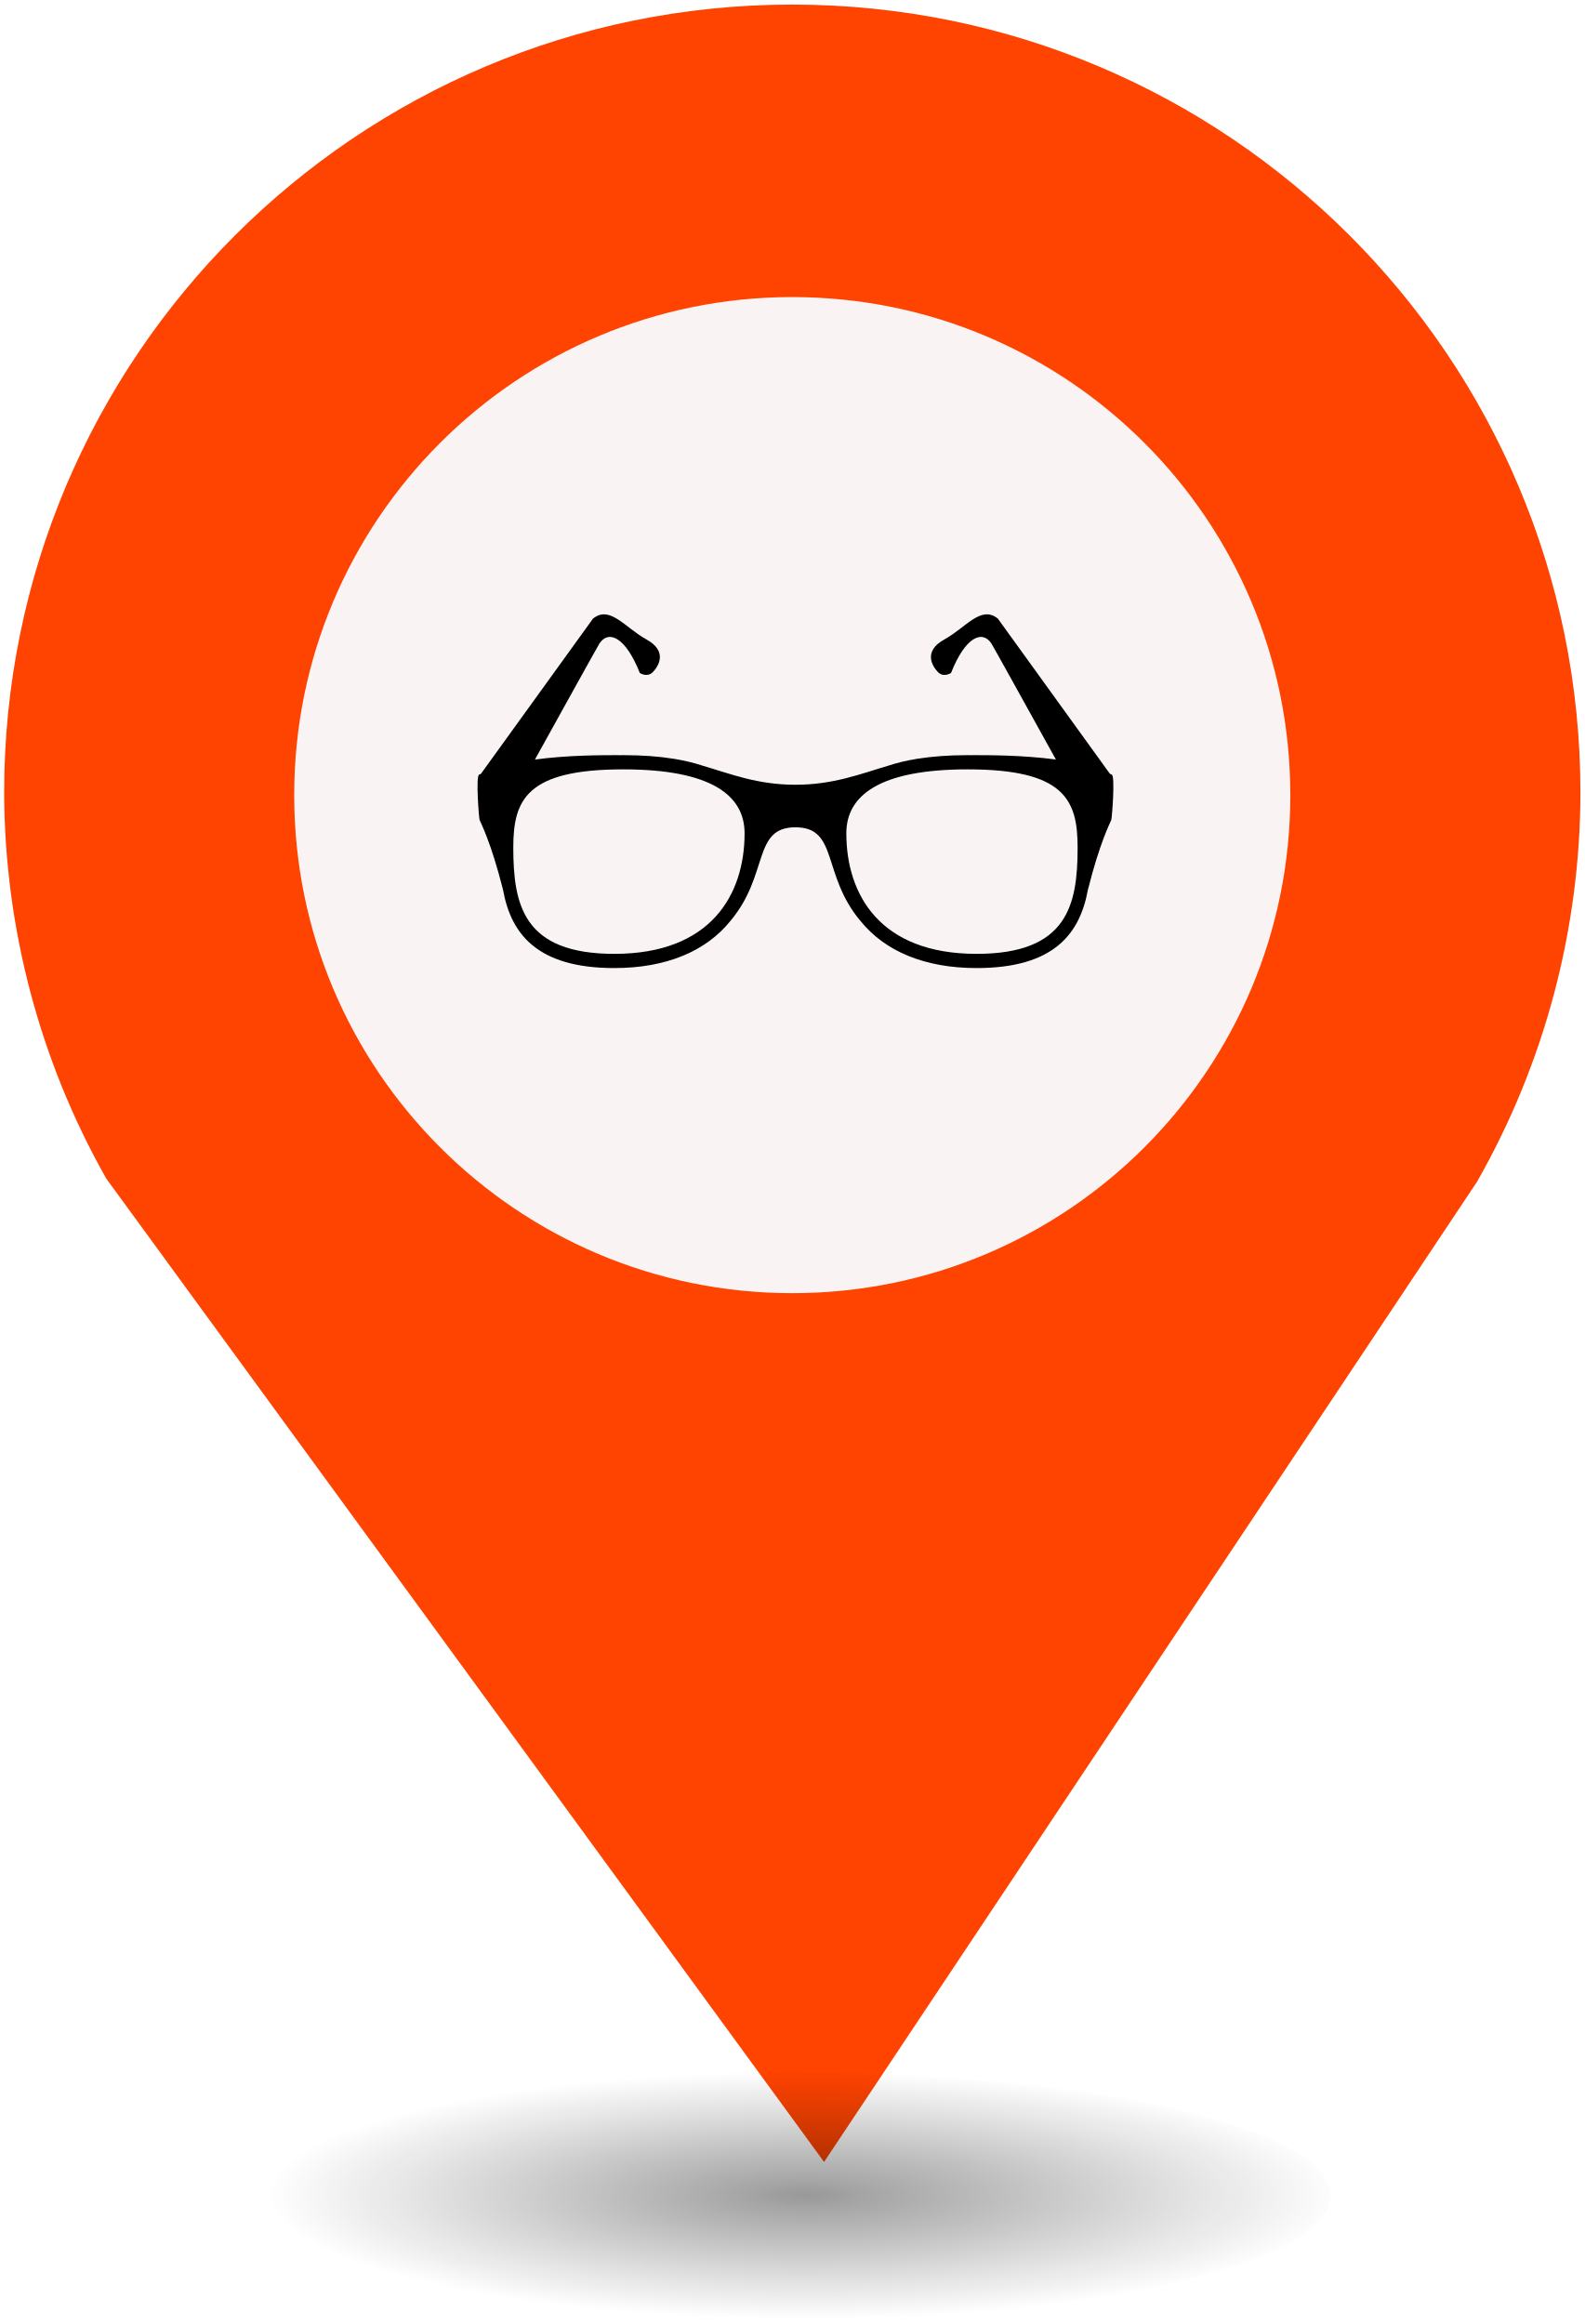
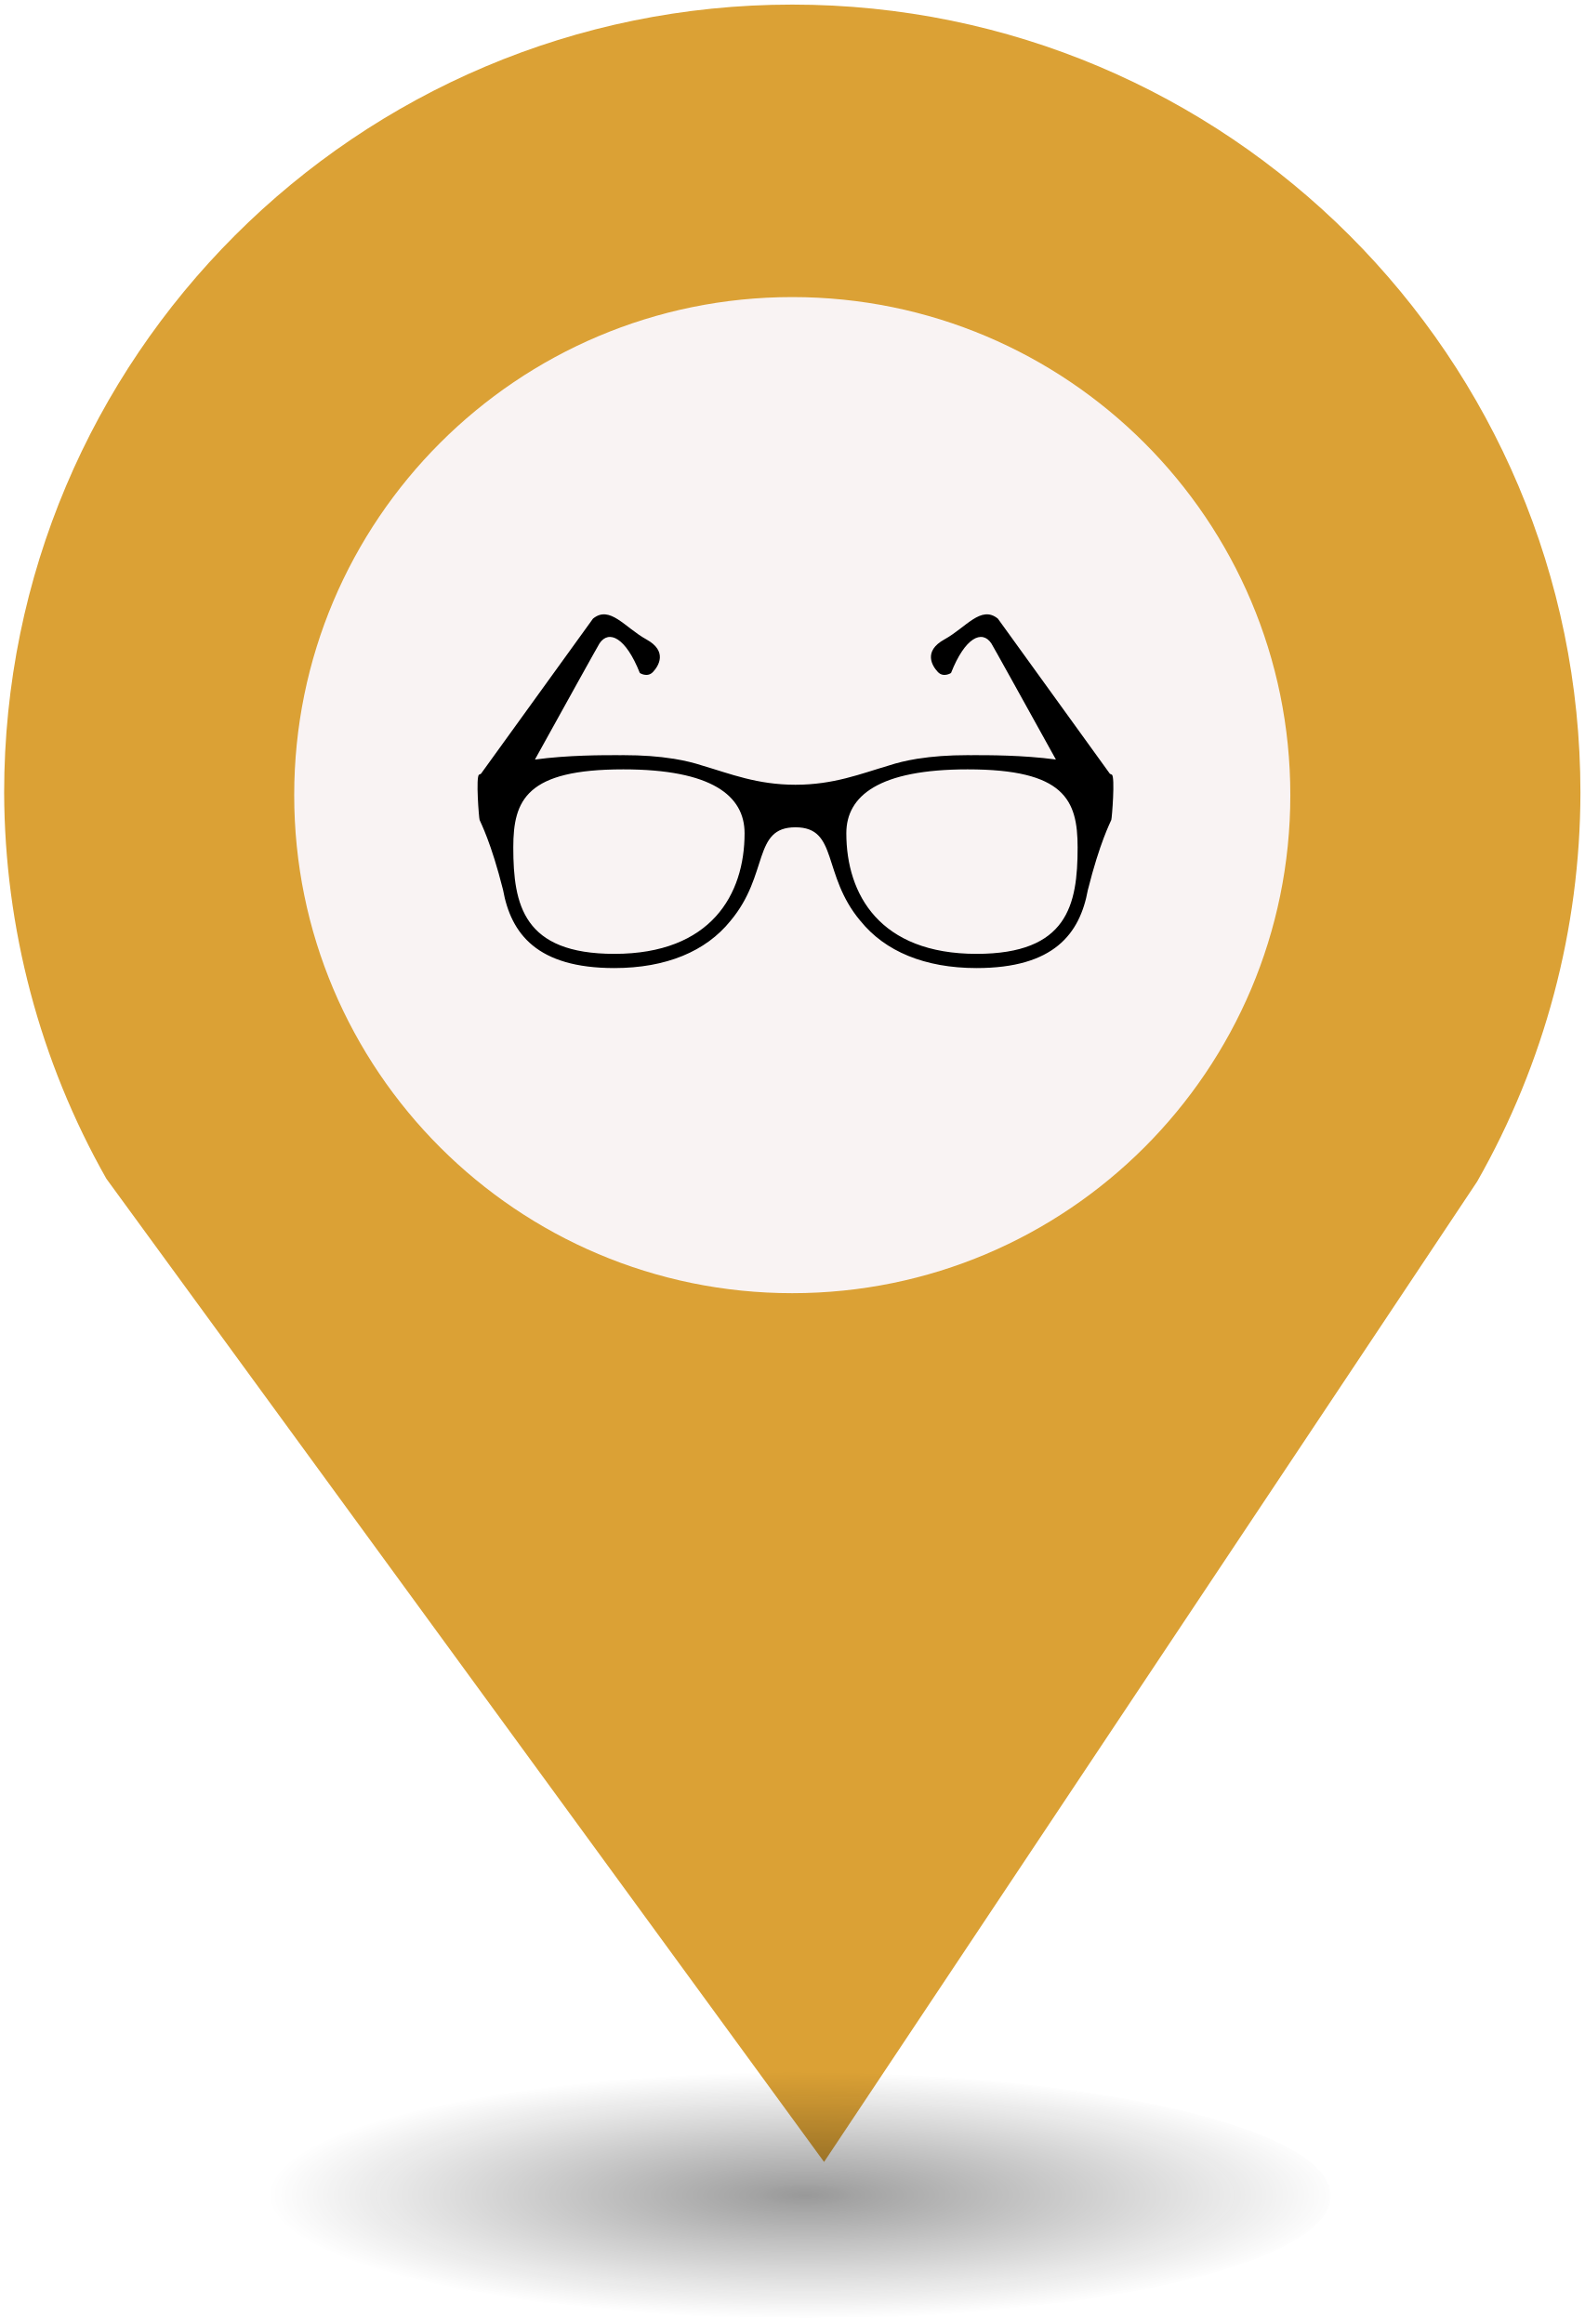
<svg xmlns="http://www.w3.org/2000/svg" height="44px" width="30px" version="1.1" viewBox="0 0 29.989 43.988" id="svg16">
  <defs id="defs7">
    <radialGradient id="a" gradientUnits="userSpaceOnUse" cy="127.6" cx="-42.75" gradientTransform="matrix(4.274964,0,0,0.98163,197.9983,-82.0888)" r="2.384">
      <stop stop-color="#010101" offset="0" id="stop2" />
      <stop stop-opacity="0" stop-color="#090909" offset="1" id="stop4" />
    </radialGradient>
  </defs>
  <g id="g26" transform="translate(-2.0760358e-7,-1.618116)">
-     <path style="fill:#FF4300;stroke-width:4.275" id="path9" d="m 14.994,1.705 c -8.239,0 -14.917,6.678 -14.917,14.917 0.009,2.562 0.673,5.079 1.935,7.307 L 15.596,42.539 27.956,23.984 c 1.278,-2.244 1.952,-4.78 1.956,-7.362 C 29.911,8.383 23.233,1.705 14.994,1.705 Z" />
+     <path style="fill:#dba135;stroke-width:4.275" id="path9" d="m 14.994,1.705 c -8.239,0 -14.917,6.678 -14.917,14.917 0.009,2.562 0.673,5.079 1.935,7.307 L 15.596,42.539 27.956,23.984 c 1.278,-2.244 1.952,-4.78 1.956,-7.362 C 29.911,8.383 23.233,1.705 14.994,1.705 Z" />
    <circle style="fill:#f9f3f3;stroke-width:4.275" id="circle11" r="9.427" cx="14.994" cy="16.668" />
    <ellipse style="opacity:0.4;fill:url(#a);stroke-width:4.275" id="ellipse13" cx="14.994" cy="43.18" ry="2.339" rx="10.193" />
    <rect style="fill:none;stroke-width:4.275" x="8.259" y="9.828" width="13.472" height="13.369" ry="0" rx="0" id="replace" />
    <svg version="1.1" x="8.5" y="10" viewBox="0 0 86 87.437" enable-background="new 0 0 100 100" xml:space="preserve" id="svg2" width="13" height="13">
      <defs id="defs28" />
      <g id="g3217" transform="translate(-1223.026,7591.783)">
        <g id="g3355" transform="translate(0.5259675,-1.51338)">
          <g id="g3394" transform="translate(-1.304037,6.106822)">
            <g id="g3432" transform="translate(1.32436,-7.06854)">
              <g id="g3490" transform="translate(14.50543,16.20117)">
                <g id="g3544" transform="translate(1.783222,7.907062)">
                  <g id="g3595" transform="translate(9.526484,-0.4690141)">
                    <g id="g3646" transform="translate(-52.35165,-3.588063)">
                      <g id="g3767" transform="translate(6.004856,8.755277)">
                        <g id="g4075" transform="translate(0.5523902,0.07303033)">
                          <g id="g4264" transform="translate(3.088074,-2.637774)">
                            <g id="g4355" transform="translate(8.460199,5.328404)">
                              <g id="g4421" transform="translate(-6.525508,7.085877)">
                                <g id="g4462" transform="translate(25.51802,13.53117)">
                                  <g id="g4500" transform="translate(80.26127,-61.02332)">
                                    <g id="g5344" transform="translate(-17.61483,53.92915)">
                                      <g id="g5294" display="none" style="display:none">
                                        <rect id="rect5296" height="196" width="394.5" display="inline" y="-80.755" x="-43.5" style="fill:#000000;display:inline" />
                                      </g>
                                      <g id="g5316" display="none" style="display:none">
                                        <g id="g5318" display="inline" style="display:inline">
                                          <path id="path5320" d="M 1.581,10.718 H 30.418 L 16,1.051 1.581,10.718 z M 17.592,6.594 c 0,0.879 -0.713,1.592 -1.592,1.592 -0.879,0 -1.592,-0.713 -1.592,-1.592 0,-0.879 0.713,-1.592 1.592,-1.592 0.879,0 1.592,0.712 1.592,1.592 z" />
                                          <rect id="rect5322" height="3.021" width="31" y="28.03" x="0.5" />
                                          <rect id="rect5324" height="11.875" width="3.021" y="13.363" x="3.667" />
                                          <rect id="rect5326" height="11.875" width="3.021" y="13.363" x="8.349" />
                                          <rect id="rect5328" height="11.875" width="3.021" y="13.363" x="20.63" />
                                          <rect id="rect5330" height="11.875" width="3.021" y="13.363" x="25.312" />
                                        </g>
                                        <path id="path5332" d="m 19.055,22.809 c -0.386,0.262 -1.035,0.524 -1.857,0.524 -1.01,0 -1.907,-0.386 -2.53,-1.11 -0.474,-0.524 -0.785,-1.246 -0.897,-2.144 h -0.773 v -0.611 h 0.711 c 0,-0.062 0,-0.125 0,-0.187 0,-0.2 0.012,-0.387 0.025,-0.561 h -0.735 v -0.624 h 0.823 c 0.15,-0.872 0.524,-1.595 1.022,-2.106 0.636,-0.66 1.446,-1.035 2.468,-1.035 0.735,0 1.309,0.212 1.658,0.399 l -0.249,0.822 c -0.312,-0.187 -0.835,-0.349 -1.396,-0.349 -0.673,0 -1.221,0.237 -1.645,0.685 -0.374,0.361 -0.623,0.922 -0.748,1.583 h 3.478 v 0.624 h -3.59 c -0.013,0.162 -0.025,0.349 -0.025,0.523 0,0.075 0,0.137 0,0.225 h 3.615 v 0.611 h -3.53 c 0.1,0.723 0.349,1.259 0.685,1.633 0.461,0.486 1.085,0.723 1.757,0.723 0.661,0 1.234,-0.249 1.521,-0.411 l 0.212,0.786 z" display="inline" style="display:inline" />
                                      </g>
                                      <g id="g5453" transform="translate(-52.62536,-10.75091)">
                                        <g id="g5403" display="none" style="display:none">
                                          <rect id="rect5405" height="196" width="394.5" display="inline" y="-80.755" x="-43.5" style="fill:#000000;display:inline" />
                                        </g>
                                        <g id="g5425" display="none" style="display:none">
                                          <g id="g5427" display="inline" style="display:inline">
                                            <path id="path5429" d="M 1.581,10.718 H 30.418 L 16,1.051 1.581,10.718 z M 17.592,6.594 c 0,0.879 -0.713,1.592 -1.592,1.592 -0.879,0 -1.592,-0.713 -1.592,-1.592 0,-0.879 0.713,-1.592 1.592,-1.592 0.879,0 1.592,0.712 1.592,1.592 z" />
                                            <rect id="rect5431" height="3.021" width="31" y="28.03" x="0.5" />
                                            <rect id="rect5433" height="11.875" width="3.021" y="13.363" x="3.667" />
                                            <rect id="rect5435" height="11.875" width="3.021" y="13.363" x="8.349" />
                                            <rect id="rect5437" height="11.875" width="3.021" y="13.363" x="20.63" />
                                            <rect id="rect5439" height="11.875" width="3.021" y="13.363" x="25.312" />
                                          </g>
                                          <path id="path5441" d="m 19.055,22.809 c -0.386,0.262 -1.035,0.524 -1.857,0.524 -1.01,0 -1.907,-0.386 -2.53,-1.11 -0.474,-0.524 -0.785,-1.246 -0.897,-2.144 h -0.773 v -0.611 h 0.711 c 0,-0.062 0,-0.125 0,-0.187 0,-0.2 0.012,-0.387 0.025,-0.561 h -0.735 v -0.624 h 0.823 c 0.15,-0.872 0.524,-1.595 1.022,-2.106 0.636,-0.66 1.446,-1.035 2.468,-1.035 0.735,0 1.309,0.212 1.658,0.399 l -0.249,0.822 c -0.312,-0.187 -0.835,-0.349 -1.396,-0.349 -0.673,0 -1.221,0.237 -1.645,0.685 -0.374,0.361 -0.623,0.922 -0.748,1.583 h 3.478 v 0.624 h -3.59 c -0.013,0.162 -0.025,0.349 -0.025,0.523 0,0.075 0,0.137 0,0.225 h 3.615 v 0.611 h -3.53 c 0.1,0.723 0.349,1.259 0.685,1.633 0.461,0.486 1.085,0.723 1.757,0.723 0.661,0 1.234,-0.249 1.521,-0.411 l 0.212,0.786 z" display="inline" style="display:inline" />
                                        </g>
                                        <g id="g5911" transform="translate(34.80392,-34.73152)">
                                          <g id="g5969" transform="translate(-76.82085,20.4639)">
                                            <g id="g6024" transform="translate(-1.526915,1.600489)">
                                              <g id="g6071" transform="translate(7.388684,1.035171)">
                                                <g id="g6187" transform="translate(-0.7100005,-4.632286)">
                                                  <g id="g6263" transform="translate(-0.667373,-5.348818)">
                                                    <g id="g6319" transform="translate(0.7972047,3.564749)">
                                                      <g id="g6384" transform="translate(-9.1472,2.261335)">
                                                        <g id="g6488" transform="translate(-2.034812,-3.404266)">
                                                          <g id="g6516" transform="translate(-0.6383233,-2.329404)">
                                                            <g id="g6769" transform="translate(1565.779,-3801.849)">
                                                              <g id="g6910" transform="translate(-308.0951,-3790.949)">
                                                                <g id="g6983" transform="translate(-14.23112,-15.61185)">
                                                                  <g transform="matrix(0.8094152,0,0,0.8526796,9.894359,7.994612)" style="fill-rule:evenodd" id="g11106">
                                                                    <path id="path11108" d="m 25.523,32.351 c 0,0 1.177,0.739 2.065,-0.147 0.884,-0.886 2.357,-3.099 -1.033,-4.866 -3.388,-1.772 -5.746,-5.16 -8.399,-3.099 L 0.534,47.403 c -0.097,0.046 -0.204,0.083 -0.296,0.13 -0.533,0.269 -0.02,6.508 0.086,6.756 0.168,0.417 1.806,3.34 3.685,10.43 1.255,6.59 5.363,11.687 17.504,11.687 8.152,0 14.408,-2.504 18.253,-7.03 0.015,-0.019 0.026,-0.029 0.039,-0.046 6.071,-6.887 3.427,-13.94 10.195,-13.94 6.77,0 4.118,7.054 10.186,13.94 0.02,0.017 0.038,0.027 0.047,0.046 3.842,4.526 10.1,7.03 18.251,7.03 12.144,0 16.25,-5.097 17.51,-11.687 h 0.004 c 1.872,-7.09 3.51,-10.013 3.678,-10.43 0.102,-0.248 0.622,-6.487 0.088,-6.756 -0.101,-0.046 -0.209,-0.084 -0.309,-0.134 L 81.838,24.239 c -2.656,-2.062 -5.012,1.327 -8.406,3.099 -3.389,1.768 -1.917,3.98 -1.032,4.866 0.883,0.886 2.067,0.147 2.067,0.147 2.21,-5.308 4.866,-6.49 6.338,-4.424 0.208,0.29 5.669,9.643 10.159,17.345 -5.238,-0.67 -10.694,-0.653 -13.096,-0.653 -0.027,0 -0.047,0.004 -0.072,0.008 -0.239,-0.004 -0.474,-0.008 -0.715,-0.008 -2.996,0 -5.579,0.191 -7.816,0.527 -0.025,0 -0.047,0 -0.067,0.004 -0.057,0.004 -0.111,0.019 -0.159,0.028 -1.643,0.256 -3.087,0.594 -4.358,0.99 -4.435,1.235 -8.662,2.87 -14.679,2.87 -6.021,0 -10.245,-1.635 -14.675,-2.87 -1.274,-0.396 -2.726,-0.734 -4.354,-0.99 -0.061,-0.009 -0.109,-0.017 -0.163,-0.028 -0.027,-0.004 -0.047,-0.004 -0.074,-0.004 -2.229,-0.342 -4.813,-0.527 -7.808,-0.527 -0.247,0 -0.479,0.004 -0.72,0.008 -0.027,-0.004 -0.049,-0.008 -0.073,-0.008 -2.402,0 -7.864,-0.017 -13.109,0.657 4.491,-7.702 9.956,-17.06 10.161,-17.349 1.469,-2.066 4.125,-0.884 6.336,4.424 z M 77.08,46.74 c 15.222,0 17.299,4.544 17.299,11.656 0,8.607 -1.586,15.89 -15.896,15.89 -15.224,0 -20.481,-8.872 -20.481,-18.01 0,-5.606 5.167,-9.536 19.078,-9.536 z m -54.154,0 c 13.906,0 19.073,3.93 19.073,9.536 0,9.138 -5.257,18.01 -20.486,18.01 -14.299,0 -15.89,-7.282 -15.89,-15.89 0,-7.112 2.074,-11.656 17.303,-11.656 z" />
                                                                  </g>
                                                                </g>
                                                              </g>
                                                            </g>
                                                          </g>
                                                        </g>
                                                      </g>
                                                    </g>
                                                  </g>
                                                </g>
                                              </g>
                                            </g>
                                          </g>
                                        </g>
                                      </g>
                                    </g>
                                  </g>
                                </g>
                              </g>
                            </g>
                          </g>
                        </g>
                      </g>
                    </g>
                  </g>
                </g>
              </g>
            </g>
          </g>
        </g>
      </g>
    </svg>
  </g>
</svg>
